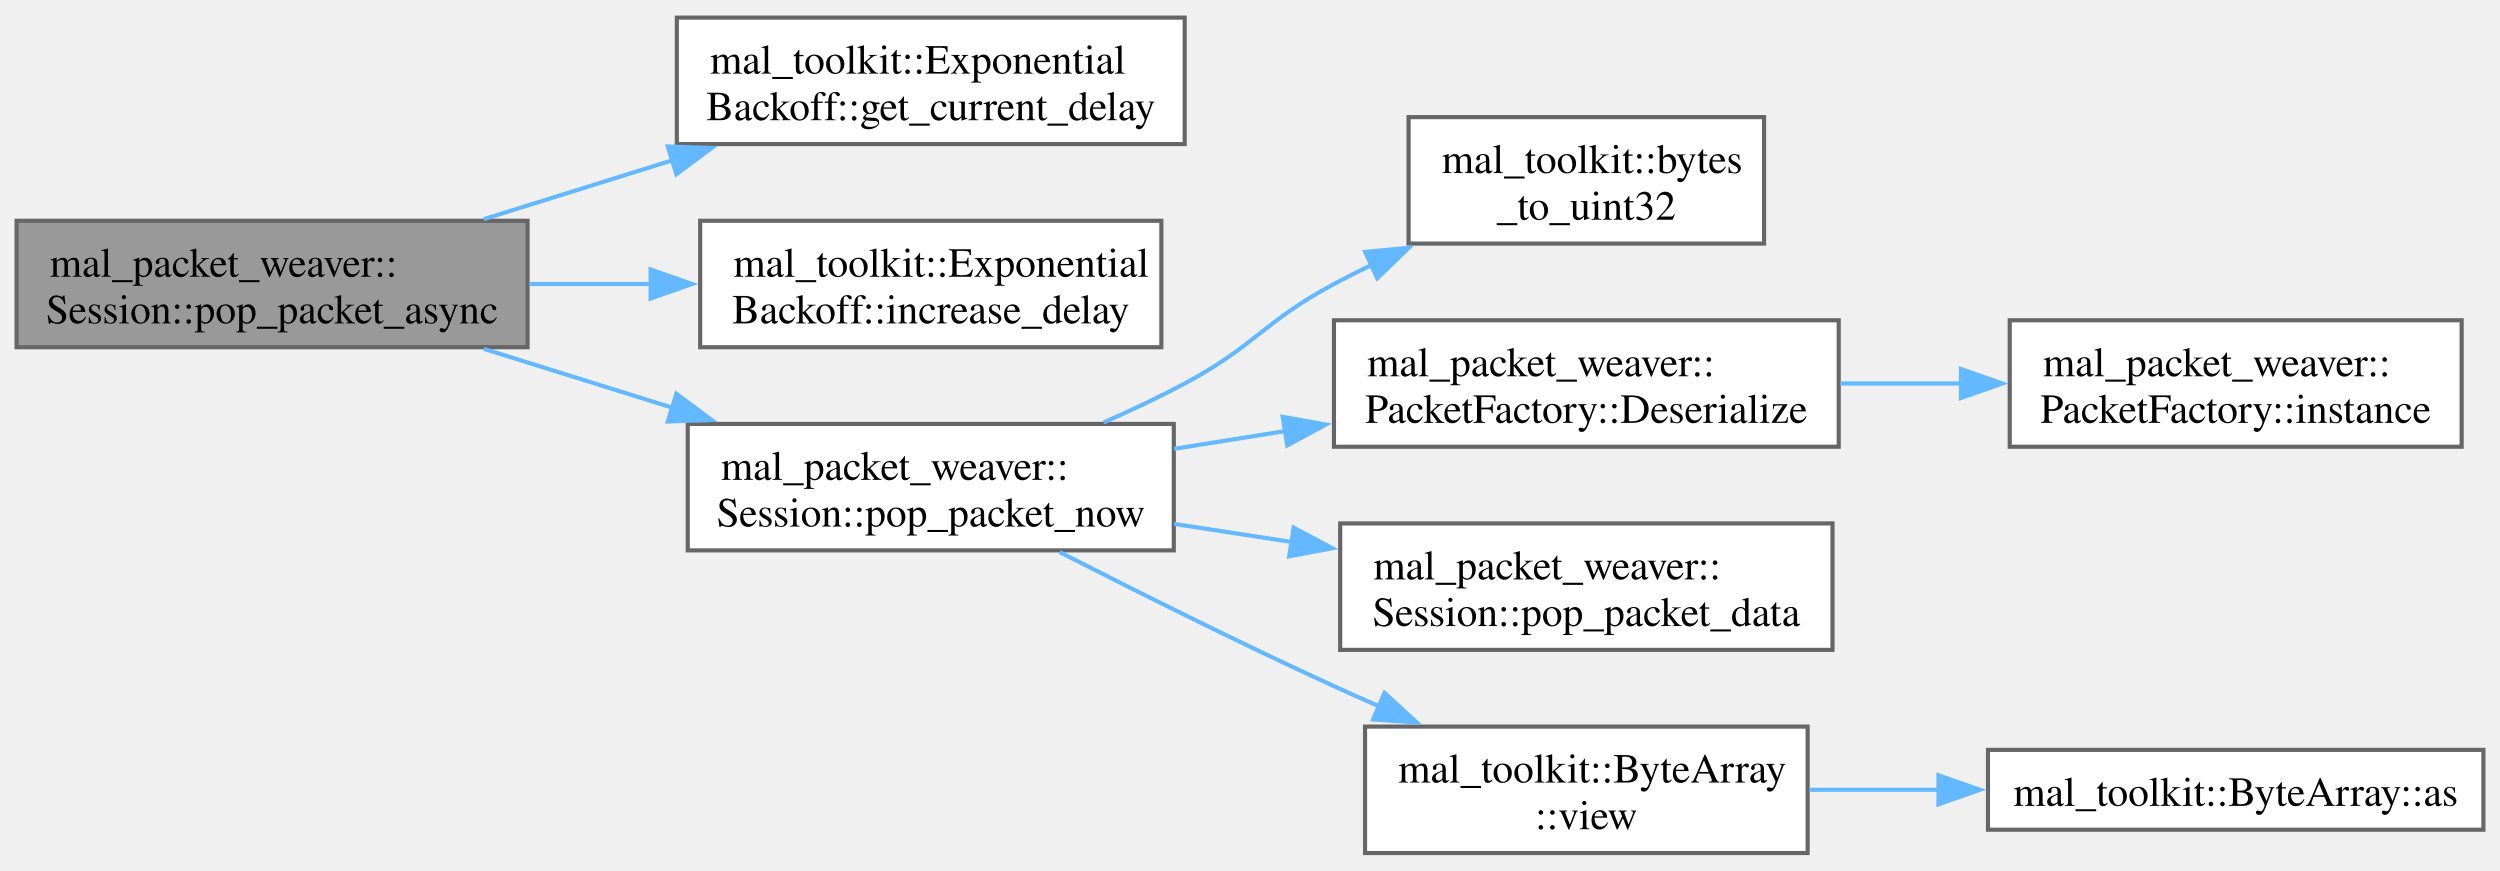
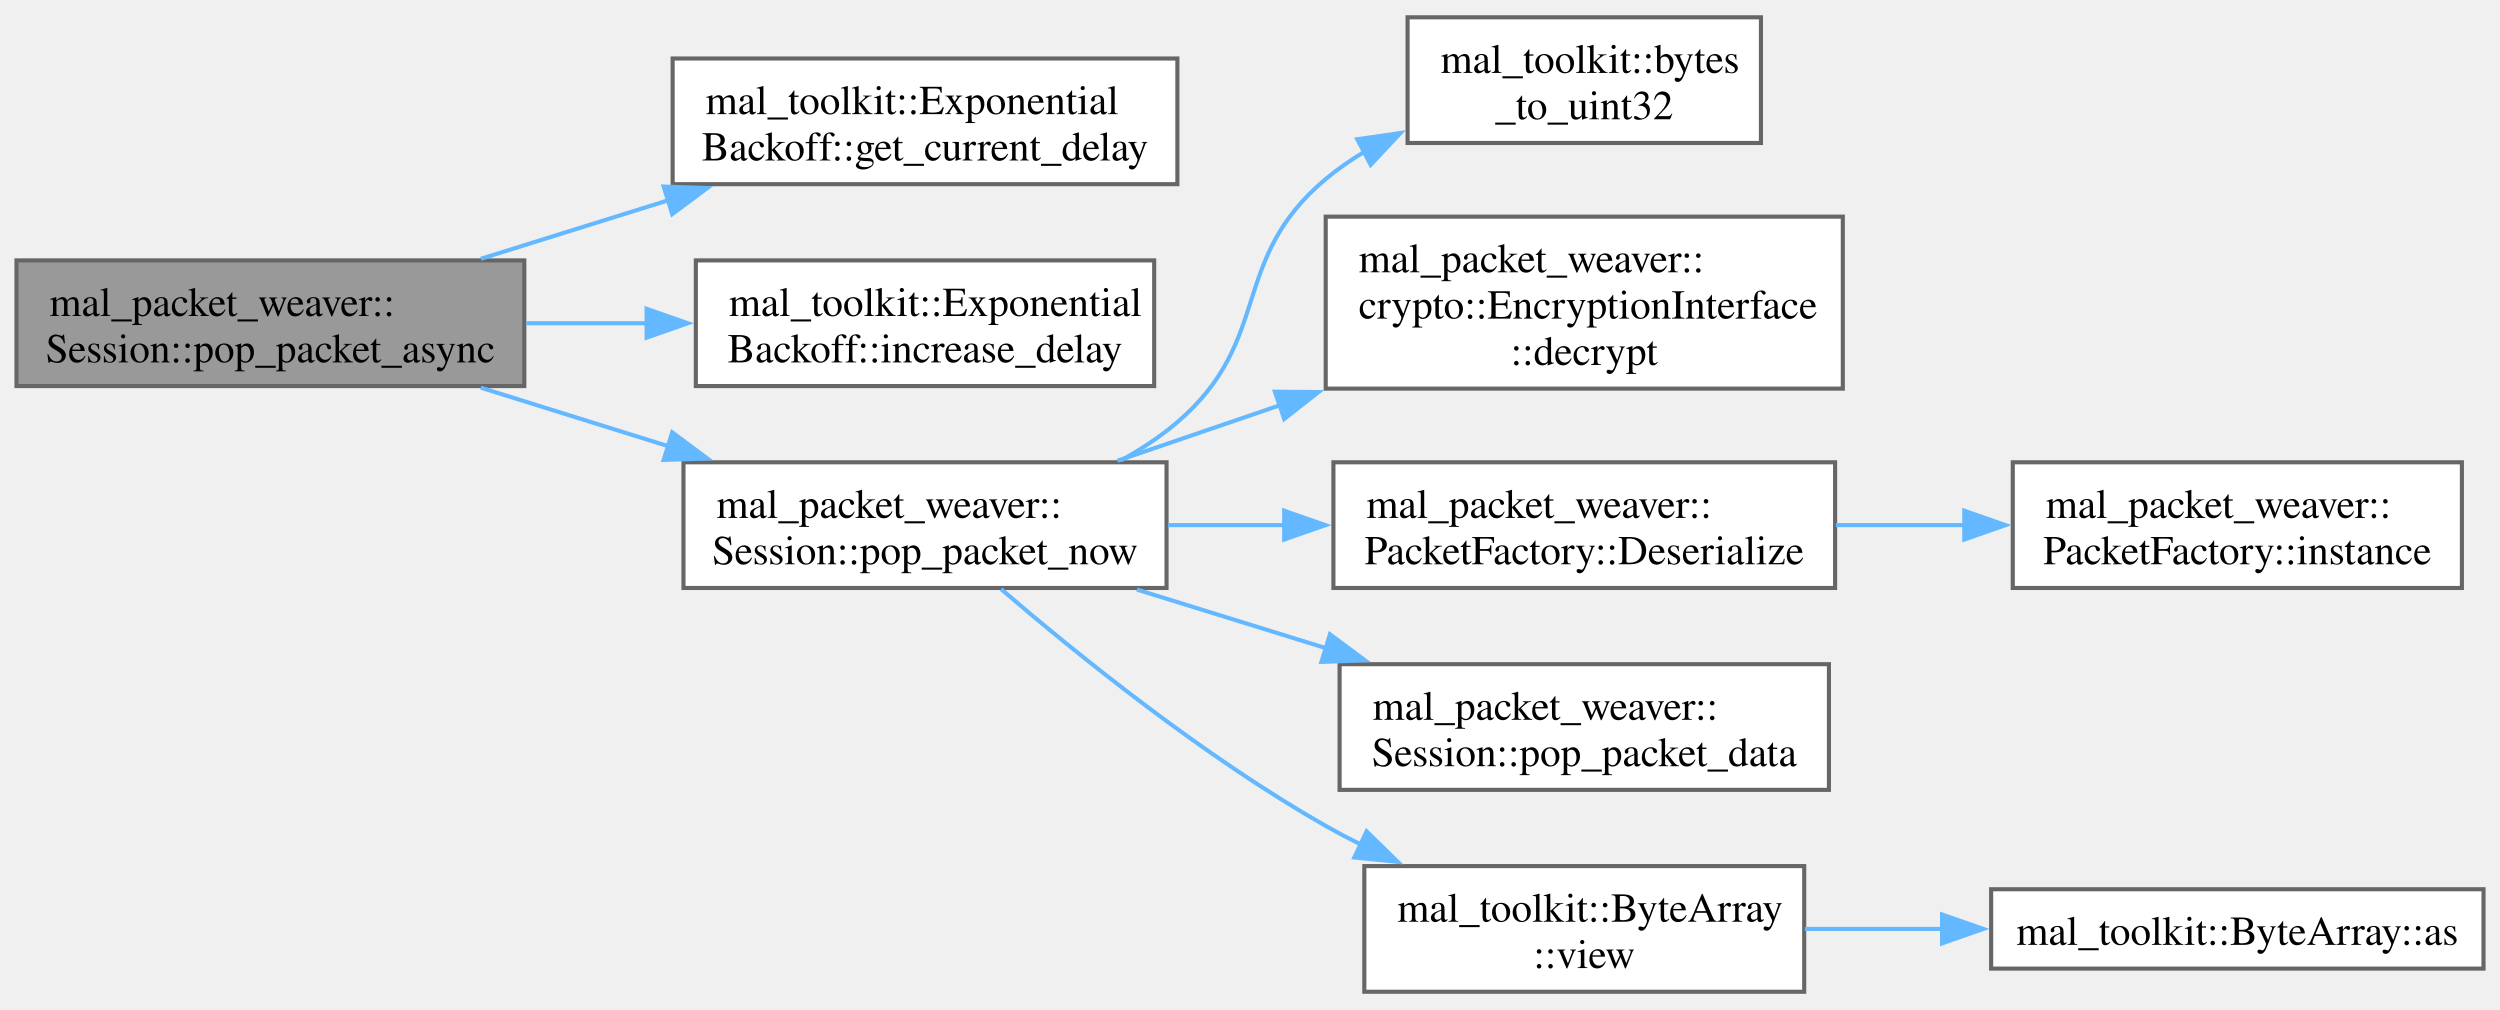
- <svg xmlns="http://www.w3.org/2000/svg" xmlns:xlink="http://www.w3.org/1999/xlink" width="603pt" height="210pt" viewBox="0.00 0.00 603.00 209.50">
-   <g id="graph0" class="graph" transform="scale(1 1) rotate(0) translate(4 205.5)">
+ <svg xmlns="http://www.w3.org/2000/svg" xmlns:xlink="http://www.w3.org/1999/xlink" width="607pt" height="245pt" viewBox="0.00 0.00 606.75 244.50">
+   <g id="graph0" class="graph" transform="scale(1 1) rotate(0) translate(4 240.5)">
    <g id="Node000001" class="node">
      <g id="a_Node000001">
        <a xlink:title=" ">
-           <polygon fill="#999999" stroke="#666666" points="123.25,-152.5 0,-152.5 0,-122 123.25,-122 123.25,-152.5" />
-           <text text-anchor="start" x="8" y="-139" font-family="Times,serif" font-size="10.00">mal_packet_weaver::</text>
-           <text text-anchor="middle" x="61.62" y="-127.75" font-family="Times,serif" font-size="10.00">Session::pop_packet_async</text>
+           <polygon fill="#999999" stroke="#666666" points="123.25,-177.5 0,-177.5 0,-147 123.25,-147 123.25,-177.5" />
+           <text text-anchor="start" x="8" y="-164" font-family="Times,serif" font-size="10.00">mal_packet_weaver::</text>
+           <text text-anchor="middle" x="61.62" y="-152.75" font-family="Times,serif" font-size="10.00">Session::pop_packet_async</text>
        </a>
      </g>
    </g>
    <g id="Node000002" class="node">
      <g id="a_Node000002">
        <a xlink:href="../../d1/da7/classmal__toolkit_1_1_exponential_backoff.html#a161c6f3c2d6e611ec15e3c6511182ec8" target="_top" xlink:title="Get the current backoff delay.">
-           <polygon fill="white" stroke="#666666" points="281.75,-201.5 159.25,-201.5 159.25,-171 281.75,-171 281.75,-201.5" />
-           <text text-anchor="start" x="167.25" y="-188" font-family="Times,serif" font-size="10.00">mal_toolkit::Exponential</text>
-           <text text-anchor="middle" x="220.5" y="-176.75" font-family="Times,serif" font-size="10.00">Backoff::get_current_delay</text>
+           <polygon fill="white" stroke="#666666" points="281.75,-226.5 159.25,-226.5 159.25,-196 281.75,-196 281.75,-226.5" />
+           <text text-anchor="start" x="167.25" y="-213" font-family="Times,serif" font-size="10.00">mal_toolkit::Exponential</text>
+           <text text-anchor="middle" x="220.5" y="-201.75" font-family="Times,serif" font-size="10.00">Backoff::get_current_delay</text>
        </a>
      </g>
    </g>
    <g id="edge1_Node000001_Node000002" class="edge">
      <g id="a_edge1_Node000001_Node000002">
        <a xlink:title=" ">
-           <path fill="none" stroke="#63b8ff" d="M112.69,-152.89C127.2,-157.42 143.19,-162.42 158.3,-167.13" />
-           <polygon fill="#63b8ff" stroke="#63b8ff" points="157.07,-170.42 167.66,-170.06 159.15,-163.73 157.07,-170.42" />
+           <path fill="none" stroke="#63b8ff" d="M112.69,-177.89C127.2,-182.42 143.19,-187.42 158.3,-192.13" />
+           <polygon fill="#63b8ff" stroke="#63b8ff" points="157.07,-195.42 167.66,-195.06 159.15,-188.73 157.07,-195.42" />
        </a>
      </g>
    </g>
    <g id="Node000003" class="node">
      <g id="a_Node000003">
        <a xlink:href="../../d1/da7/classmal__toolkit_1_1_exponential_backoff.html#ad9374a1e0241fcbae8c9fa4d7c3175f8" target="_top" xlink:title="Increase the backoff delay using exponential factor.">
-           <polygon fill="white" stroke="#666666" points="276.12,-152.5 164.88,-152.5 164.88,-122 276.12,-122 276.12,-152.5" />
-           <text text-anchor="start" x="172.88" y="-139" font-family="Times,serif" font-size="10.00">mal_toolkit::Exponential</text>
-           <text text-anchor="middle" x="220.5" y="-127.75" font-family="Times,serif" font-size="10.00">Backoff::increase_delay</text>
+           <polygon fill="white" stroke="#666666" points="276.12,-177.5 164.88,-177.5 164.88,-147 276.12,-147 276.12,-177.5" />
+           <text text-anchor="start" x="172.88" y="-164" font-family="Times,serif" font-size="10.00">mal_toolkit::Exponential</text>
+           <text text-anchor="middle" x="220.5" y="-152.75" font-family="Times,serif" font-size="10.00">Backoff::increase_delay</text>
        </a>
      </g>
    </g>
    <g id="edge2_Node000001_Node000003" class="edge">
      <g id="a_edge2_Node000001_Node000003">
        <a xlink:title=" ">
-           <path fill="none" stroke="#63b8ff" d="M123.73,-137.25C133.37,-137.25 143.39,-137.25 153.15,-137.25" />
-           <polygon fill="#63b8ff" stroke="#63b8ff" points="152.93,-140.75 162.93,-137.25 152.93,-133.75 152.93,-140.75" />
+           <path fill="none" stroke="#63b8ff" d="M123.73,-162.25C133.37,-162.25 143.39,-162.25 153.15,-162.25" />
+           <polygon fill="#63b8ff" stroke="#63b8ff" points="152.93,-165.75 162.93,-162.25 152.93,-158.75 152.93,-165.75" />
        </a>
      </g>
    </g>
    <g id="Node000004" class="node">
      <g id="a_Node000004">
        <a xlink:href="../../d8/d39/classmal__packet__weaver_1_1_session.html#a3b221a320f0fe93e2f463a52f9eab2a0" target="_top" xlink:title="Returns the earliest acquired packet. If packet queue is empty, returns nullptr.">
-           <polygon fill="white" stroke="#666666" points="279.12,-103.5 161.88,-103.5 161.88,-73 279.12,-73 279.12,-103.5" />
-           <text text-anchor="start" x="169.88" y="-90" font-family="Times,serif" font-size="10.00">mal_packet_weaver::</text>
-           <text text-anchor="middle" x="220.5" y="-78.75" font-family="Times,serif" font-size="10.00">Session::pop_packet_now</text>
+           <polygon fill="white" stroke="#666666" points="279.12,-128.5 161.88,-128.5 161.88,-98 279.12,-98 279.12,-128.5" />
+           <text text-anchor="start" x="169.88" y="-115" font-family="Times,serif" font-size="10.00">mal_packet_weaver::</text>
+           <text text-anchor="middle" x="220.5" y="-103.75" font-family="Times,serif" font-size="10.00">Session::pop_packet_now</text>
        </a>
      </g>
    </g>
    <g id="edge3_Node000001_Node000004" class="edge">
      <g id="a_edge3_Node000001_Node000004">
        <a xlink:title=" ">
-           <path fill="none" stroke="#63b8ff" d="M112.69,-121.61C127.2,-117.08 143.19,-112.08 158.3,-107.37" />
-           <polygon fill="#63b8ff" stroke="#63b8ff" points="159.15,-110.77 167.66,-104.44 157.07,-104.08 159.15,-110.77" />
+           <path fill="none" stroke="#63b8ff" d="M112.69,-146.61C127.2,-142.08 143.19,-137.08 158.3,-132.37" />
+           <polygon fill="#63b8ff" stroke="#63b8ff" points="159.15,-135.77 167.66,-129.44 157.07,-129.08 159.15,-135.77" />
        </a>
      </g>
    </g>
    <g id="Node000005" class="node">
      <g id="a_Node000005">
        <a xlink:href="../../df/df5/namespacemal__toolkit.html#a5c77c699bb81839f37c2b5d956d8e2df" target="_top" xlink:title="Convert a byte array to a uint32_t value using little-endian byte order.">
-           <polygon fill="white" stroke="#666666" points="421.5,-177.5 335.75,-177.5 335.75,-147 421.5,-147 421.5,-177.5" />
-           <text text-anchor="start" x="343.75" y="-164" font-family="Times,serif" font-size="10.00">mal_toolkit::bytes</text>
-           <text text-anchor="middle" x="378.62" y="-152.75" font-family="Times,serif" font-size="10.00">_to_uint32</text>
+           <polygon fill="white" stroke="#666666" points="423.38,-236.5 337.62,-236.5 337.62,-206 423.38,-206 423.38,-236.5" />
+           <text text-anchor="start" x="345.62" y="-223" font-family="Times,serif" font-size="10.00">mal_toolkit::bytes</text>
+           <text text-anchor="middle" x="380.5" y="-211.75" font-family="Times,serif" font-size="10.00">_to_uint32</text>
        </a>
      </g>
    </g>
    <g id="edge4_Node000004_Node000005" class="edge">
      <g id="a_edge4_Node000004_Node000005">
        <a xlink:title=" ">
-           <path fill="none" stroke="#63b8ff" d="M262.19,-103.86C268.83,-106.77 275.56,-109.94 281.75,-113.25 298.71,-122.31 300.8,-128.17 317.75,-137.25 320.73,-138.85 323.84,-140.41 327,-141.94" />
-           <polygon fill="#63b8ff" stroke="#63b8ff" points="325.27,-144.99 335.82,-145.99 328.19,-138.63 325.27,-144.99" />
+           <path fill="none" stroke="#63b8ff" d="M268.01,-128.94C272.92,-131.63 277.62,-134.71 281.75,-138.25 305.08,-158.23 294.19,-177.54 317.75,-197.25 320.62,-199.65 323.75,-201.83 327.04,-203.8" />
+           <polygon fill="#63b8ff" stroke="#63b8ff" points="325.42,-206.9 335.9,-208.42 328.65,-200.69 325.42,-206.9" />
        </a>
      </g>
    </g>
    <g id="Node000006" class="node">
      <g id="a_Node000006">
-         <a xlink:href="../../da/d61/classmal__packet__weaver_1_1_packet_factory.html#ad82f39abacb042a3900d3ca7e7a8fc47" target="_top" xlink:title="Deserialize a byte view into a unique pointer of the specified packet type.">
-           <polygon fill="white" stroke="#666666" points="439.5,-128.5 317.75,-128.5 317.75,-98 439.5,-98 439.5,-128.5" />
-           <text text-anchor="start" x="325.75" y="-115" font-family="Times,serif" font-size="10.00">mal_packet_weaver::</text>
-           <text text-anchor="middle" x="378.62" y="-103.75" font-family="Times,serif" font-size="10.00">PacketFactory::Deserialize</text>
+         <a xlink:href="../../d7/da7/classmal__packet__weaver_1_1crypto_1_1_encryption_interface.html#a23a53b7f433bc4614f269f5d57b5133d" target="_top" xlink:title=" ">
+           <polygon fill="white" stroke="#666666" points="443.25,-188.12 317.75,-188.12 317.75,-146.38 443.25,-146.38 443.25,-188.12" />
+           <text text-anchor="start" x="325.75" y="-174.62" font-family="Times,serif" font-size="10.00">mal_packet_weaver::</text>
+           <text text-anchor="start" x="325.75" y="-163.38" font-family="Times,serif" font-size="10.00">crypto::EncryptionInterface</text>
+           <text text-anchor="middle" x="380.5" y="-152.12" font-family="Times,serif" font-size="10.00">::decrypt</text>
        </a>
      </g>
    </g>
    <g id="edge5_Node000004_Node000006" class="edge">
      <g id="a_edge5_Node000004_Node000006">
        <a xlink:title=" ">
-           <path fill="none" stroke="#63b8ff" d="M279.19,-97.49C287.93,-98.89 297.03,-100.34 306.01,-101.78" />
-           <polygon fill="#63b8ff" stroke="#63b8ff" points="305.37,-105.22 315.8,-103.35 306.48,-98.31 305.37,-105.22" />
+           <path fill="none" stroke="#63b8ff" d="M267.2,-128.87C279.57,-133.1 293.27,-137.78 306.73,-142.38" />
+           <polygon fill="#63b8ff" stroke="#63b8ff" points="305.42,-145.63 316.01,-145.55 307.68,-139.01 305.42,-145.63" />
        </a>
      </g>
    </g>
-     <g id="Node000008" class="node">
-       <g id="a_Node000008">
-         <a xlink:href="../../d8/d39/classmal__packet__weaver_1_1_session.html#aa6838781a707ad1f37555d590c0f22c2" target="_top" xlink:title="Pops the packet data from the received packets queue.">
-           <polygon fill="white" stroke="#666666" points="438,-79.5 319.25,-79.5 319.25,-49 438,-49 438,-79.5" />
-           <text text-anchor="start" x="327.25" y="-66" font-family="Times,serif" font-size="10.00">mal_packet_weaver::</text>
-           <text text-anchor="middle" x="378.62" y="-54.75" font-family="Times,serif" font-size="10.00">Session::pop_packet_data</text>
+     <g id="Node000007" class="node">
+       <g id="a_Node000007">
+         <a xlink:href="../../da/d61/classmal__packet__weaver_1_1_packet_factory.html#ad82f39abacb042a3900d3ca7e7a8fc47" target="_top" xlink:title="Deserialize a byte view into a unique pointer of the specified packet type.">
+           <polygon fill="white" stroke="#666666" points="441.38,-128.5 319.62,-128.5 319.62,-98 441.38,-98 441.38,-128.5" />
+           <text text-anchor="start" x="327.62" y="-115" font-family="Times,serif" font-size="10.00">mal_packet_weaver::</text>
+           <text text-anchor="middle" x="380.5" y="-103.75" font-family="Times,serif" font-size="10.00">PacketFactory::Deserialize</text>
        </a>
      </g>
    </g>
-     <g id="edge7_Node000004_Node000008" class="edge">
-       <g id="a_edge7_Node000004_Node000008">
+     <g id="edge6_Node000004_Node000007" class="edge">
+       <g id="a_edge6_Node000004_Node000007">
        <a xlink:title=" ">
-           <path fill="none" stroke="#63b8ff" d="M279.19,-79.38C288.49,-77.95 298.21,-76.46 307.76,-74.99" />
-           <polygon fill="#63b8ff" stroke="#63b8ff" points="308.02,-78.49 317.37,-73.51 306.95,-71.57 308.02,-78.49" />
+           <path fill="none" stroke="#63b8ff" d="M279.44,-113.25C288.64,-113.25 298.26,-113.25 307.73,-113.25" />
+           <polygon fill="#63b8ff" stroke="#63b8ff" points="307.67,-116.75 317.67,-113.25 307.67,-109.75 307.67,-116.75" />
        </a>
      </g>
    </g>
    <g id="Node000009" class="node">
      <g id="a_Node000009">
-         <a xlink:href="../../d8/d99/structmal__toolkit_1_1_byte_array.html#a33b603234734c1cdddee3fb854988181" target="_top" xlink:title="Create a ByteView of a subsequence of the byte array.">
-           <polygon fill="white" stroke="#666666" points="432,-30.5 325.25,-30.5 325.25,0 432,0 432,-30.5" />
-           <text text-anchor="start" x="333.25" y="-17" font-family="Times,serif" font-size="10.00">mal_toolkit::ByteArray</text>
-           <text text-anchor="middle" x="378.62" y="-5.75" font-family="Times,serif" font-size="10.00">::view</text>
+         <a xlink:href="../../d8/d39/classmal__packet__weaver_1_1_session.html#aa6838781a707ad1f37555d590c0f22c2" target="_top" xlink:title="Pops the packet data from the received packets queue.">
+           <polygon fill="white" stroke="#666666" points="439.88,-79.5 321.12,-79.5 321.12,-49 439.88,-49 439.88,-79.5" />
+           <text text-anchor="start" x="329.12" y="-66" font-family="Times,serif" font-size="10.00">mal_packet_weaver::</text>
+           <text text-anchor="middle" x="380.5" y="-54.75" font-family="Times,serif" font-size="10.00">Session::pop_packet_data</text>
        </a>
      </g>
    </g>
    <g id="edge8_Node000004_Node000009" class="edge">
      <g id="a_edge8_Node000004_Node000009">
        <a xlink:title=" ">
-           <path fill="none" stroke="#63b8ff" d="M251.59,-72.59C270.45,-62.95 295.34,-50.5 317.75,-40.25 321.29,-38.63 324.96,-36.99 328.67,-35.37" />
-           <polygon fill="#63b8ff" stroke="#63b8ff" points="329.94,-38.64 337.74,-31.47 327.17,-32.21 329.94,-38.64" />
-         </a>
-       </g>
-     </g>
-     <g id="Node000007" class="node">
-       <g id="a_Node000007">
-         <a xlink:href="../../da/d61/classmal__packet__weaver_1_1_packet_factory.html#a8fdf5f5e58a23f9e31aa35b2737e355b" target="_top" xlink:title="Instance of the Packet Factory.">
-           <polygon fill="white" stroke="#666666" points="589.75,-128.5 480.75,-128.5 480.75,-98 589.75,-98 589.75,-128.5" />
-           <text text-anchor="start" x="488.75" y="-115" font-family="Times,serif" font-size="10.00">mal_packet_weaver::</text>
-           <text text-anchor="middle" x="535.25" y="-103.75" font-family="Times,serif" font-size="10.00">PacketFactory::instance</text>
-         </a>
-       </g>
-     </g>
-     <g id="edge6_Node000006_Node000007" class="edge">
-       <g id="a_edge6_Node000006_Node000007">
-         <a xlink:title=" ">
-           <path fill="none" stroke="#63b8ff" d="M439.85,-113.25C449.48,-113.25 459.48,-113.25 469.22,-113.25" />
-           <polygon fill="#63b8ff" stroke="#63b8ff" points="468.97,-116.75 478.97,-113.25 468.97,-109.75 468.97,-116.75" />
+           <path fill="none" stroke="#63b8ff" d="M271.93,-97.61C286.53,-93.08 302.65,-88.08 317.86,-83.37" />
+           <polygon fill="#63b8ff" stroke="#63b8ff" points="318.78,-86.75 327.29,-80.44 316.71,-80.06 318.78,-86.75" />
        </a>
      </g>
    </g>
    <g id="Node000010" class="node">
      <g id="a_Node000010">
-         <a xlink:href="../../d8/d99/structmal__toolkit_1_1_byte_array.html#ab23437254557962a474e4ba7c5e25fe4" target="_top" xlink:title="Convert the ByteArray to a typed pointer.">
-           <polygon fill="white" stroke="#666666" points="595,-24.88 475.5,-24.88 475.5,-5.62 595,-5.62 595,-24.88" />
-           <text text-anchor="middle" x="535.25" y="-11.38" font-family="Times,serif" font-size="10.00">mal_toolkit::ByteArray::as</text>
+         <a xlink:href="../../d8/d99/structmal__toolkit_1_1_byte_array.html#a33b603234734c1cdddee3fb854988181" target="_top" xlink:title="Create a ByteView of a subsequence of the byte array.">
+           <polygon fill="white" stroke="#666666" points="433.88,-30.5 327.12,-30.5 327.12,0 433.88,0 433.88,-30.5" />
+           <text text-anchor="start" x="335.12" y="-17" font-family="Times,serif" font-size="10.00">mal_toolkit::ByteArray</text>
+           <text text-anchor="middle" x="380.5" y="-5.75" font-family="Times,serif" font-size="10.00">::view</text>
        </a>
      </g>
    </g>
-     <g id="edge9_Node000009_Node000010" class="edge">
-       <g id="a_edge9_Node000009_Node000010">
+     <g id="edge9_Node000004_Node000010" class="edge">
+       <g id="a_edge9_Node000004_Node000010">
        <a xlink:title=" ">
-           <path fill="none" stroke="#63b8ff" d="M432.41,-15.25C442.49,-15.25 453.2,-15.25 463.74,-15.25" />
-           <polygon fill="#63b8ff" stroke="#63b8ff" points="463.56,-18.75 473.56,-15.25 463.56,-11.75 463.56,-18.75" />
+           <path fill="none" stroke="#63b8ff" d="M238.95,-97.74C257.51,-81.81 288.21,-57.04 317.75,-40.25 320.53,-38.67 323.43,-37.14 326.39,-35.67" />
+           <polygon fill="#63b8ff" stroke="#63b8ff" points="327.67,-38.93 335.25,-31.53 324.7,-32.59 327.67,-38.93" />
+         </a>
+       </g>
+     </g>
+     <g id="Node000008" class="node">
+       <g id="a_Node000008">
+         <a xlink:href="../../da/d61/classmal__packet__weaver_1_1_packet_factory.html#a8fdf5f5e58a23f9e31aa35b2737e355b" target="_top" xlink:title="Instance of the Packet Factory.">
+           <polygon fill="white" stroke="#666666" points="593.5,-128.5 484.5,-128.5 484.5,-98 593.5,-98 593.5,-128.5" />
+           <text text-anchor="start" x="492.5" y="-115" font-family="Times,serif" font-size="10.00">mal_packet_weaver::</text>
+           <text text-anchor="middle" x="539" y="-103.75" font-family="Times,serif" font-size="10.00">PacketFactory::instance</text>
+         </a>
+       </g>
+     </g>
+     <g id="edge7_Node000007_Node000008" class="edge">
+       <g id="a_edge7_Node000007_Node000008">
+         <a xlink:title=" ">
+           <path fill="none" stroke="#63b8ff" d="M441.56,-113.25C451.77,-113.25 462.41,-113.25 472.75,-113.25" />
+           <polygon fill="#63b8ff" stroke="#63b8ff" points="472.73,-116.75 482.73,-113.25 472.73,-109.75 472.73,-116.75" />
+         </a>
+       </g>
+     </g>
+     <g id="Node000011" class="node">
+       <g id="a_Node000011">
+         <a xlink:href="../../d8/d99/structmal__toolkit_1_1_byte_array.html#ab23437254557962a474e4ba7c5e25fe4" target="_top" xlink:title="Convert the ByteArray to a typed pointer.">
+           <polygon fill="white" stroke="#666666" points="598.75,-24.88 479.25,-24.88 479.25,-5.62 598.75,-5.62 598.75,-24.88" />
+           <text text-anchor="middle" x="539" y="-11.38" font-family="Times,serif" font-size="10.00">mal_toolkit::ByteArray::as</text>
+         </a>
+       </g>
+     </g>
+     <g id="edge10_Node000010_Node000011" class="edge">
+       <g id="a_edge10_Node000010_Node000011">
+         <a xlink:title=" ">
+           <path fill="none" stroke="#63b8ff" d="M434.05,-15.25C444.84,-15.25 456.36,-15.25 467.66,-15.25" />
+           <polygon fill="#63b8ff" stroke="#63b8ff" points="467.34,-18.75 477.34,-15.25 467.34,-11.75 467.34,-18.75" />
        </a>
      </g>
    </g>
  </g>
</svg>
